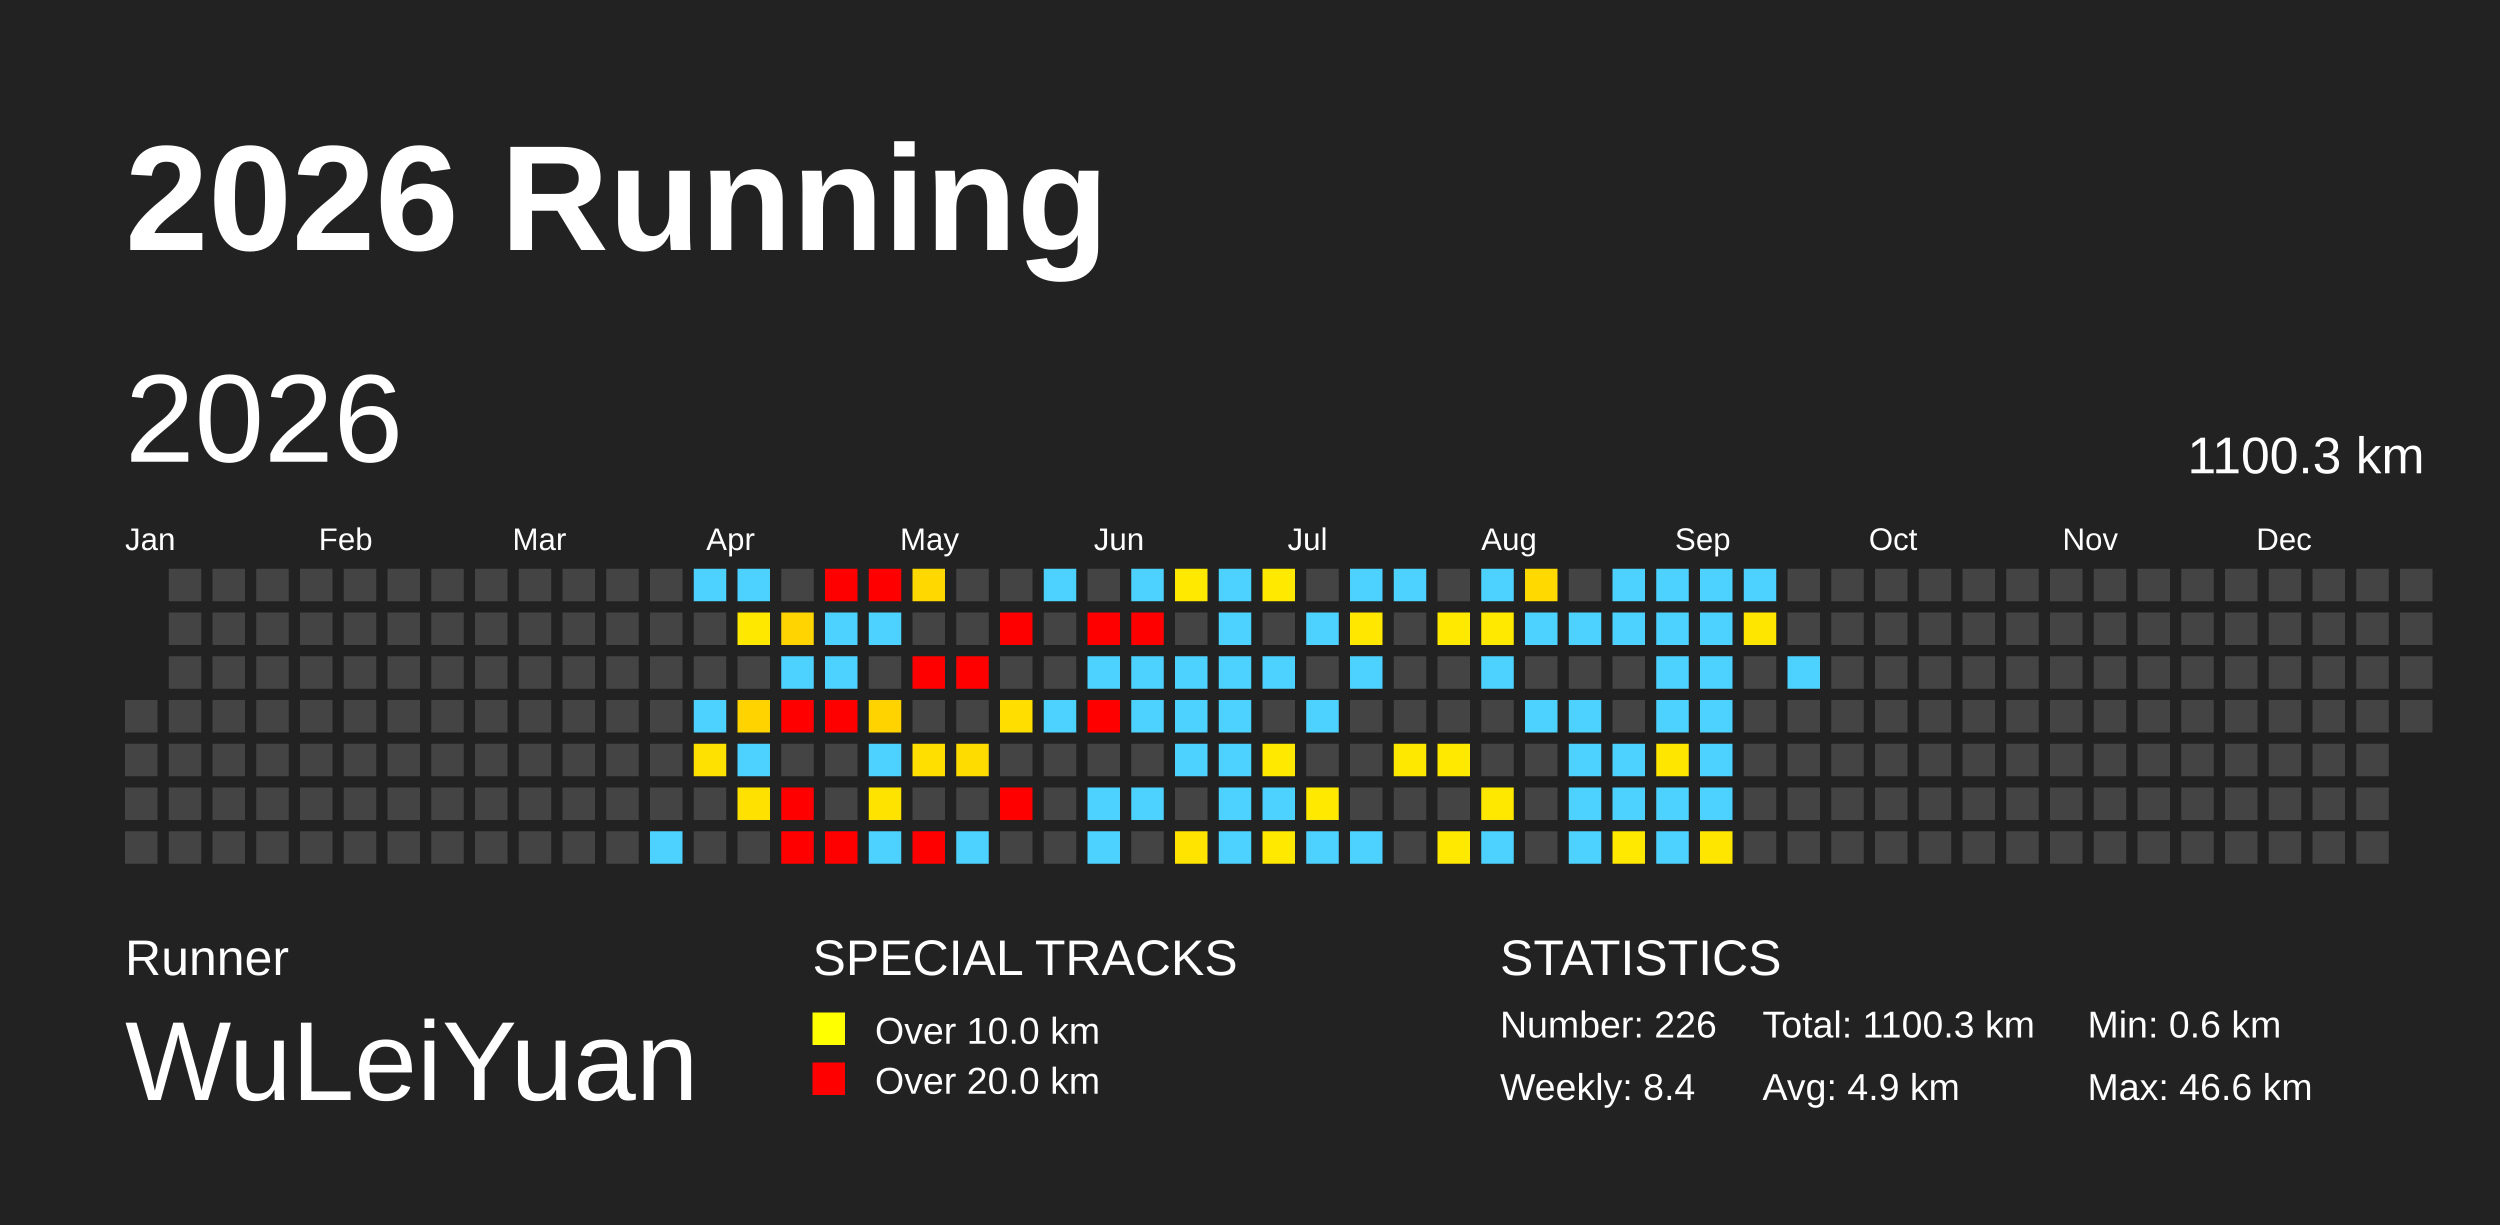
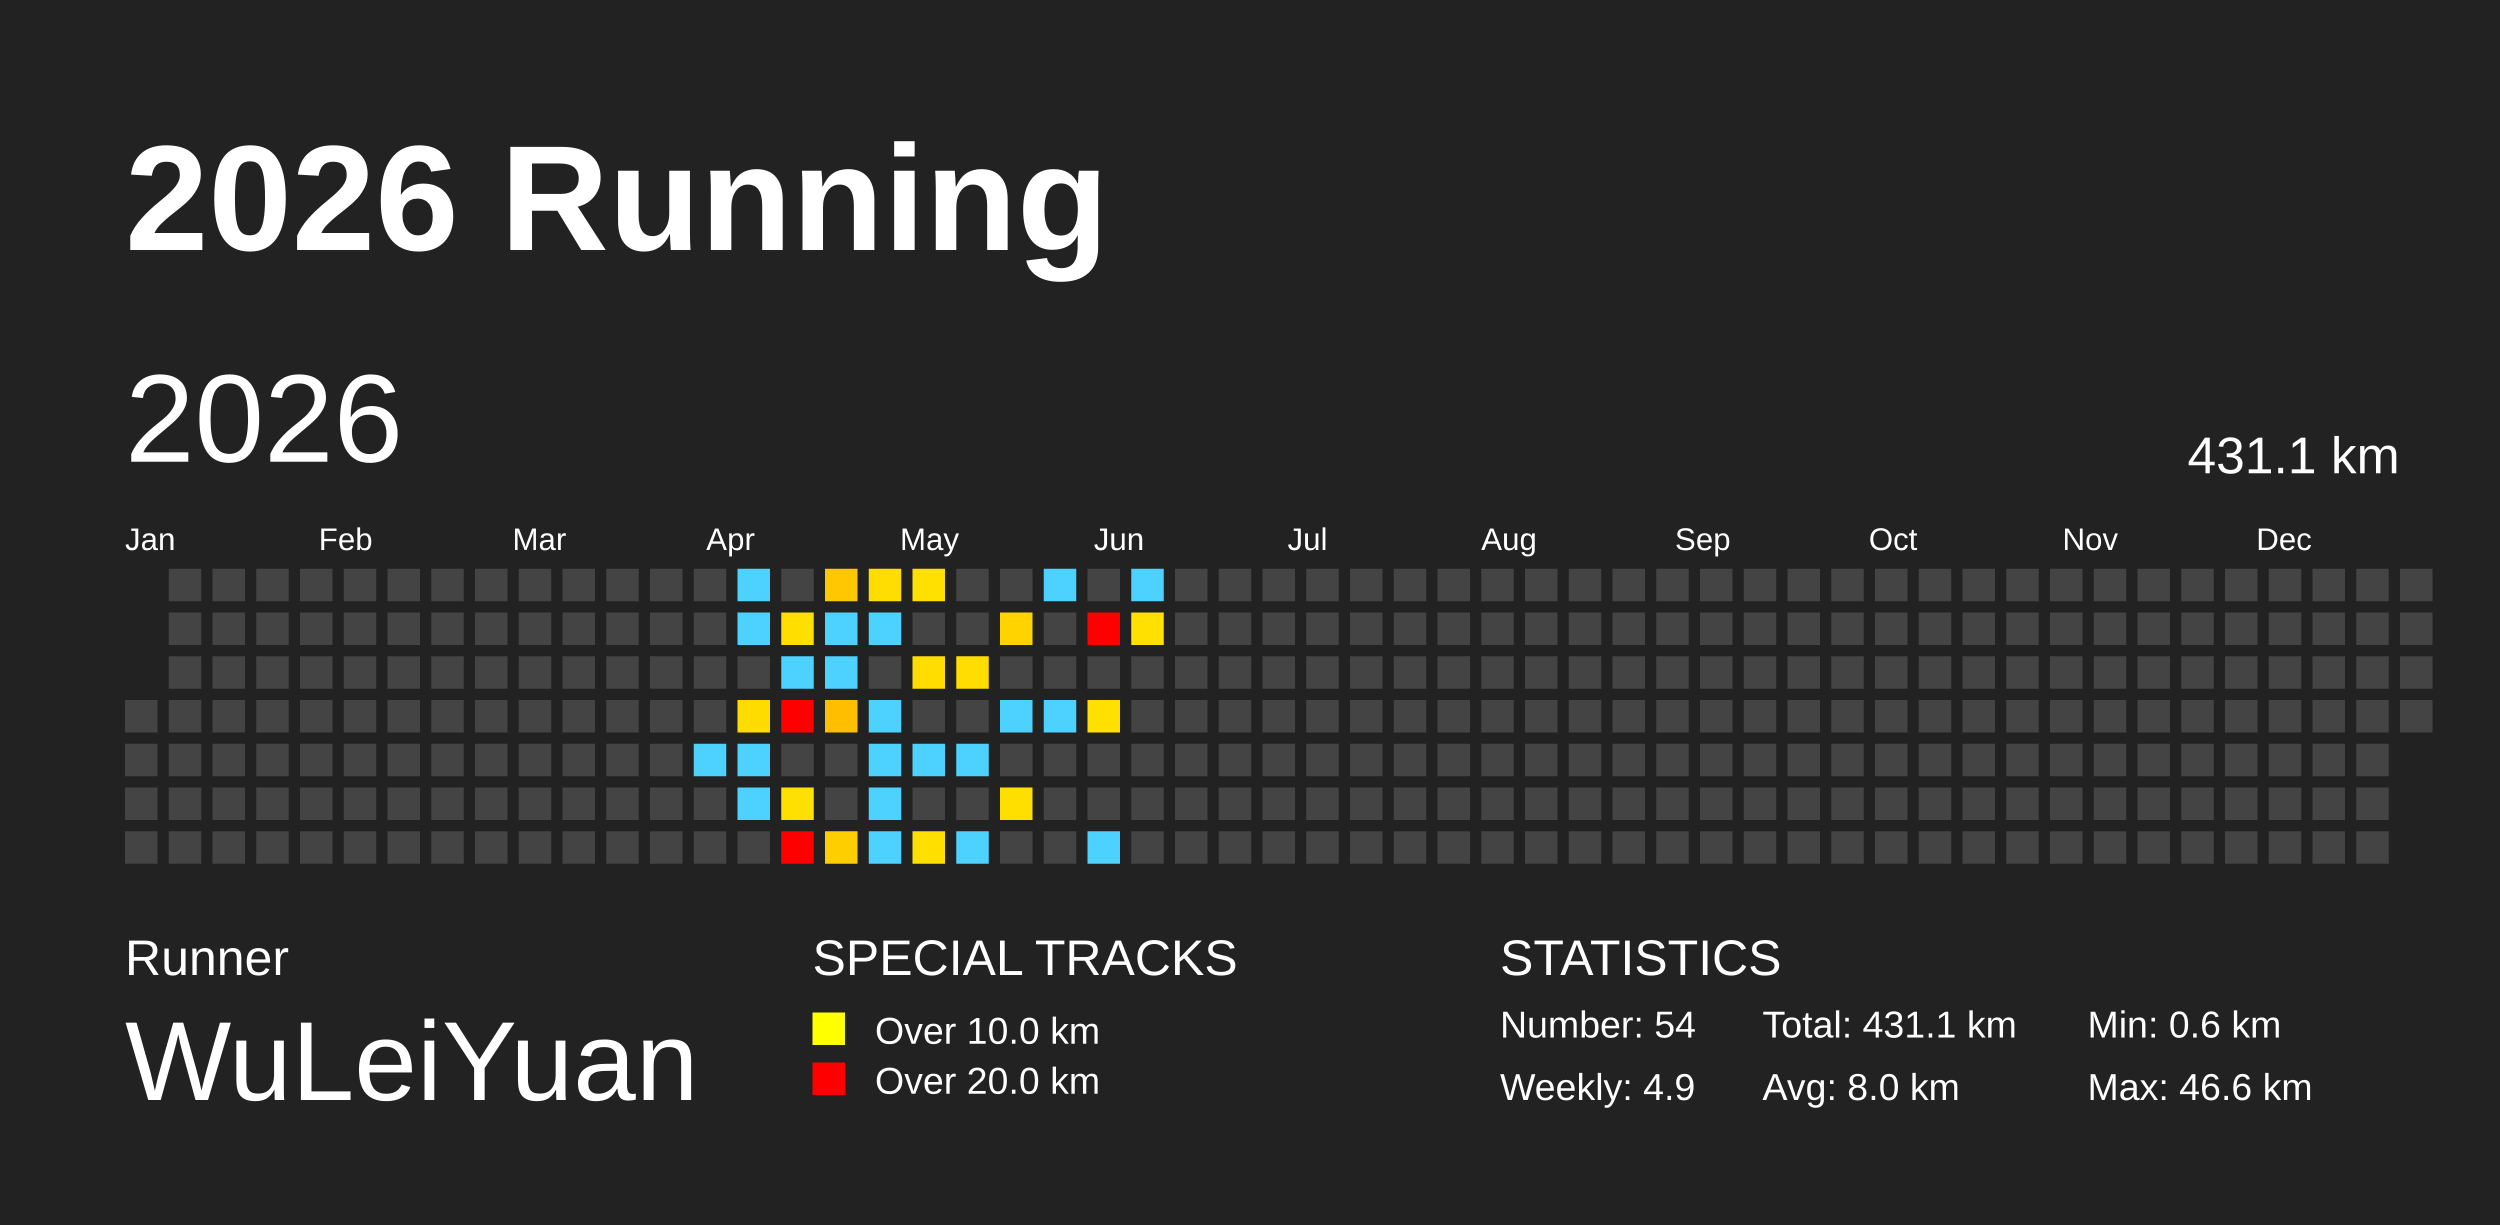
<svg xmlns="http://www.w3.org/2000/svg" baseProfile="full" height="98mm" version="1.1" viewBox="0,0,200,98" width="200mm">
  <defs />
  <rect fill="#222222" height="98" width="200" x="0" y="0" />
  <text fill="#FFFFFF" style="font-size:12px; font-family:Arial; font-weight:bold;" x="10" y="20">2026 Running</text>
  <text fill="#FFFFFF" style="font-size:4px; font-family:Arial" x="10" y="78">Runner</text>
  <text fill="#FFFFFF" style="font-size:9px; font-family:Arial" x="10" y="88">WuLeiYuan</text>
  <text fill="#FFFFFF" style="font-size:4px; font-family:Arial" x="65" y="78">SPECIAL TRACKS</text>
  <rect fill="yellow" height="2.6" width="2.6" x="65" y="81" />
  <text fill="#FFFFFF" style="font-size:3px; font-family:Arial" x="70" y="83.5">Over 10.0 km</text>
  <rect fill="red" height="2.6" width="2.6" x="65" y="85" />
  <text fill="#FFFFFF" style="font-size:3px; font-family:Arial" x="70" y="87.5">Over 20.0 km</text>
  <text fill="#FFFFFF" style="font-size:4px; font-family:Arial" x="120" y="78">STATISTICS</text>
-   <text fill="#FFFFFF" style="font-size:3px; font-family:Arial" x="120" y="83">Number: 226</text>
-   <text fill="#FFFFFF" style="font-size:3px; font-family:Arial" x="120" y="88">Weekly: 8.4</text>
-   <text fill="#FFFFFF" style="font-size:3px; font-family:Arial" x="141" y="83">Total: 1100.3 km</text>
-   <text fill="#FFFFFF" style="font-size:3px; font-family:Arial" x="141" y="88">Avg: 4.9 km</text>
+   <text fill="#FFFFFF" style="font-size:3px; font-family:Arial" x="120" y="83">Number: 54</text>
+   <text fill="#FFFFFF" style="font-size:3px; font-family:Arial" x="120" y="88">Weekly: 4.9</text>
+   <text fill="#FFFFFF" style="font-size:3px; font-family:Arial" x="141" y="83">Total: 431.1 km</text>
+   <text fill="#FFFFFF" style="font-size:3px; font-family:Arial" x="141" y="88">Avg: 8.0 km</text>
  <text fill="#FFFFFF" style="font-size:3px; font-family:Arial" x="167" y="83">Min: 0.6 km</text>
  <text fill="#FFFFFF" style="font-size:3px; font-family:Arial" x="167" y="88">Max: 46.6 km</text>
  <text dominant-baseline="hanging" fill="#FFFFFF" style="font-size:10.0px; font-family:Arial;" x="10" y="30">2026</text>
-   <text dominant-baseline="hanging" fill="#FFFFFF" style="font-size:4.125px; font-family:Arial;" x="175" y="35">1100.3 km</text>
+   <text dominant-baseline="hanging" fill="#FFFFFF" style="font-size:4.125px; font-family:Arial;" x="175" y="35">431.1 km</text>
  <text fill="#FFFFFF" style="font-size:2.5px; font-family:Arial" x="10.0" y="44">Jan</text>
  <text fill="#FFFFFF" style="font-size:2.5px; font-family:Arial" x="25.5" y="44">Feb</text>
  <text fill="#FFFFFF" style="font-size:2.5px; font-family:Arial" x="41.0" y="44">Mar</text>
  <text fill="#FFFFFF" style="font-size:2.5px; font-family:Arial" x="56.5" y="44">Apr</text>
  <text fill="#FFFFFF" style="font-size:2.5px; font-family:Arial" x="72.0" y="44">May</text>
  <text fill="#FFFFFF" style="font-size:2.5px; font-family:Arial" x="87.5" y="44">Jun</text>
  <text fill="#FFFFFF" style="font-size:2.5px; font-family:Arial" x="103.0" y="44">Jul</text>
  <text fill="#FFFFFF" style="font-size:2.5px; font-family:Arial" x="118.5" y="44">Aug</text>
  <text fill="#FFFFFF" style="font-size:2.5px; font-family:Arial" x="134.0" y="44">Sep</text>
  <text fill="#FFFFFF" style="font-size:2.5px; font-family:Arial" x="149.5" y="44">Oct</text>
  <text fill="#FFFFFF" style="font-size:2.5px; font-family:Arial" x="165.0" y="44">Nov</text>
  <text fill="#FFFFFF" style="font-size:2.5px; font-family:Arial" x="180.5" y="44">Dec</text>
  <rect fill="#444444" height="2.6" width="2.6" x="10.0" y="56.0" />
  <rect fill="#444444" height="2.6" width="2.6" x="10.0" y="59.5" />
  <rect fill="#444444" height="2.6" width="2.6" x="10.0" y="63.0" />
  <rect fill="#444444" height="2.6" width="2.6" x="10.0" y="66.5" />
  <rect fill="#444444" height="2.6" width="2.6" x="13.5" y="45.5" />
  <rect fill="#444444" height="2.6" width="2.6" x="13.5" y="49.0" />
  <rect fill="#444444" height="2.6" width="2.6" x="13.5" y="52.5" />
  <rect fill="#444444" height="2.6" width="2.6" x="13.5" y="56.0" />
  <rect fill="#444444" height="2.6" width="2.6" x="13.5" y="59.5" />
  <rect fill="#444444" height="2.6" width="2.6" x="13.5" y="63.0" />
  <rect fill="#444444" height="2.6" width="2.6" x="13.5" y="66.5" />
  <rect fill="#444444" height="2.6" width="2.6" x="17.0" y="45.5" />
  <rect fill="#444444" height="2.6" width="2.6" x="17.0" y="49.0" />
  <rect fill="#444444" height="2.6" width="2.6" x="17.0" y="52.5" />
  <rect fill="#444444" height="2.6" width="2.6" x="17.0" y="56.0" />
  <rect fill="#444444" height="2.6" width="2.6" x="17.0" y="59.5" />
  <rect fill="#444444" height="2.6" width="2.6" x="17.0" y="63.0" />
  <rect fill="#444444" height="2.6" width="2.6" x="17.0" y="66.5" />
  <rect fill="#444444" height="2.6" width="2.6" x="20.5" y="45.5" />
  <rect fill="#444444" height="2.6" width="2.6" x="20.5" y="49.0" />
  <rect fill="#444444" height="2.6" width="2.6" x="20.5" y="52.5" />
  <rect fill="#444444" height="2.6" width="2.6" x="20.5" y="56.0" />
  <rect fill="#444444" height="2.6" width="2.6" x="20.5" y="59.5" />
  <rect fill="#444444" height="2.6" width="2.6" x="20.5" y="63.0" />
  <rect fill="#444444" height="2.6" width="2.6" x="20.5" y="66.5" />
  <rect fill="#444444" height="2.6" width="2.6" x="24.0" y="45.5" />
  <rect fill="#444444" height="2.6" width="2.6" x="24.0" y="49.0" />
  <rect fill="#444444" height="2.6" width="2.6" x="24.0" y="52.5" />
  <rect fill="#444444" height="2.6" width="2.6" x="24.0" y="56.0" />
  <rect fill="#444444" height="2.6" width="2.6" x="24.0" y="59.5" />
  <rect fill="#444444" height="2.6" width="2.6" x="24.0" y="63.0" />
  <rect fill="#444444" height="2.6" width="2.6" x="24.0" y="66.5" />
  <rect fill="#444444" height="2.6" width="2.6" x="27.5" y="45.5" />
  <rect fill="#444444" height="2.6" width="2.6" x="27.5" y="49.0" />
  <rect fill="#444444" height="2.6" width="2.6" x="27.5" y="52.5" />
  <rect fill="#444444" height="2.6" width="2.6" x="27.5" y="56.0" />
  <rect fill="#444444" height="2.6" width="2.6" x="27.5" y="59.5" />
  <rect fill="#444444" height="2.6" width="2.6" x="27.5" y="63.0" />
  <rect fill="#444444" height="2.6" width="2.6" x="27.5" y="66.5" />
  <rect fill="#444444" height="2.6" width="2.6" x="31.0" y="45.5" />
  <rect fill="#444444" height="2.6" width="2.6" x="31.0" y="49.0" />
  <rect fill="#444444" height="2.6" width="2.6" x="31.0" y="52.5" />
  <rect fill="#444444" height="2.6" width="2.6" x="31.0" y="56.0" />
  <rect fill="#444444" height="2.6" width="2.6" x="31.0" y="59.5" />
  <rect fill="#444444" height="2.6" width="2.6" x="31.0" y="63.0" />
  <rect fill="#444444" height="2.6" width="2.6" x="31.0" y="66.5" />
  <rect fill="#444444" height="2.6" width="2.6" x="34.5" y="45.5" />
  <rect fill="#444444" height="2.6" width="2.6" x="34.5" y="49.0" />
  <rect fill="#444444" height="2.6" width="2.6" x="34.5" y="52.5" />
  <rect fill="#444444" height="2.6" width="2.6" x="34.5" y="56.0" />
  <rect fill="#444444" height="2.6" width="2.6" x="34.5" y="59.5" />
  <rect fill="#444444" height="2.6" width="2.6" x="34.5" y="63.0" />
  <rect fill="#444444" height="2.6" width="2.6" x="34.5" y="66.5" />
  <rect fill="#444444" height="2.6" width="2.6" x="38.0" y="45.5" />
  <rect fill="#444444" height="2.6" width="2.6" x="38.0" y="49.0" />
  <rect fill="#444444" height="2.6" width="2.6" x="38.0" y="52.5" />
  <rect fill="#444444" height="2.6" width="2.6" x="38.0" y="56.0" />
  <rect fill="#444444" height="2.6" width="2.6" x="38.0" y="59.5" />
  <rect fill="#444444" height="2.6" width="2.6" x="38.0" y="63.0" />
  <rect fill="#444444" height="2.6" width="2.6" x="38.0" y="66.5" />
  <rect fill="#444444" height="2.6" width="2.6" x="41.5" y="45.5" />
  <rect fill="#444444" height="2.6" width="2.6" x="41.5" y="49.0" />
  <rect fill="#444444" height="2.6" width="2.6" x="41.5" y="52.5" />
  <rect fill="#444444" height="2.6" width="2.6" x="41.5" y="56.0" />
  <rect fill="#444444" height="2.6" width="2.6" x="41.5" y="59.5" />
  <rect fill="#444444" height="2.6" width="2.6" x="41.5" y="63.0" />
  <rect fill="#444444" height="2.6" width="2.6" x="41.5" y="66.5" />
  <rect fill="#444444" height="2.6" width="2.6" x="45.0" y="45.5" />
  <rect fill="#444444" height="2.6" width="2.6" x="45.0" y="49.0" />
  <rect fill="#444444" height="2.6" width="2.6" x="45.0" y="52.5" />
  <rect fill="#444444" height="2.6" width="2.6" x="45.0" y="56.0" />
  <rect fill="#444444" height="2.6" width="2.6" x="45.0" y="59.5" />
  <rect fill="#444444" height="2.6" width="2.6" x="45.0" y="63.0" />
  <rect fill="#444444" height="2.6" width="2.6" x="45.0" y="66.5" />
  <rect fill="#444444" height="2.6" width="2.6" x="48.5" y="45.5" />
  <rect fill="#444444" height="2.6" width="2.6" x="48.5" y="49.0" />
  <rect fill="#444444" height="2.6" width="2.6" x="48.5" y="52.5" />
  <rect fill="#444444" height="2.6" width="2.6" x="48.5" y="56.0" />
  <rect fill="#444444" height="2.6" width="2.6" x="48.5" y="59.5" />
  <rect fill="#444444" height="2.6" width="2.6" x="48.5" y="63.0" />
  <rect fill="#444444" height="2.6" width="2.6" x="48.5" y="66.5" />
  <rect fill="#444444" height="2.6" width="2.6" x="52.0" y="45.5" />
  <rect fill="#444444" height="2.6" width="2.6" x="52.0" y="49.0" />
  <rect fill="#444444" height="2.6" width="2.6" x="52.0" y="52.5" />
  <rect fill="#444444" height="2.6" width="2.6" x="52.0" y="56.0" />
  <rect fill="#444444" height="2.6" width="2.6" x="52.0" y="59.5" />
  <rect fill="#444444" height="2.6" width="2.6" x="52.0" y="63.0" />
-   <rect fill="#4dd2ff" height="2.6" width="2.6" x="52.0" y="66.5" />
-   <rect fill="#4dd2ff" height="2.6" width="2.6" x="55.5" y="45.5" />
+   <rect fill="#444444" height="2.6" width="2.6" x="52.0" y="66.5" />
+   <rect fill="#444444" height="2.6" width="2.6" x="55.5" y="45.5" />
  <rect fill="#444444" height="2.6" width="2.6" x="55.5" y="49.0" />
  <rect fill="#444444" height="2.6" width="2.6" x="55.5" y="52.5" />
-   <rect fill="#4dd2ff" height="2.6" width="2.6" x="55.5" y="56.0" />
-   <rect fill="#ffe100" height="2.6" width="2.6" x="55.5" y="59.5" />
+   <rect fill="#444444" height="2.6" width="2.6" x="55.5" y="56.0" />
+   <rect fill="#4dd2ff" height="2.6" width="2.6" x="55.5" y="59.5" />
  <rect fill="#444444" height="2.6" width="2.6" x="55.5" y="63.0" />
  <rect fill="#444444" height="2.6" width="2.6" x="55.5" y="66.5" />
  <rect fill="#4dd2ff" height="2.6" width="2.6" x="59.0" y="45.5" />
-   <rect fill="#ffe800" height="2.6" width="2.6" x="59.0" y="49.0" />
+   <rect fill="#4dd2ff" height="2.6" width="2.6" x="59.0" y="49.0" />
  <rect fill="#444444" height="2.6" width="2.6" x="59.0" y="52.5" />
-   <rect fill="#ffd300" height="2.6" width="2.6" x="59.0" y="56.0" />
+   <rect fill="#ffdc00" height="2.6" width="2.6" x="59.0" y="56.0" />
  <rect fill="#4dd2ff" height="2.6" width="2.6" x="59.0" y="59.5" />
-   <rect fill="#ffe100" height="2.6" width="2.6" x="59.0" y="63.0" />
+   <rect fill="#4dd2ff" height="2.6" width="2.6" x="59.0" y="63.0" />
  <rect fill="#444444" height="2.6" width="2.6" x="59.0" y="66.5" />
  <rect fill="#444444" height="2.6" width="2.6" x="62.5" y="45.5" />
-   <rect fill="#ffd400" height="2.6" width="2.6" x="62.5" y="49.0" />
+   <rect fill="#ffde00" height="2.6" width="2.6" x="62.5" y="49.0" />
  <rect fill="#4dd2ff" height="2.6" width="2.6" x="62.5" y="52.5" />
  <rect fill="red" height="2.6" width="2.6" x="62.5" y="56.0" />
  <rect fill="#444444" height="2.6" width="2.6" x="62.5" y="59.5" />
-   <rect fill="red" height="2.6" width="2.6" x="62.5" y="63.0" />
+   <rect fill="#ffe000" height="2.6" width="2.6" x="62.5" y="63.0" />
  <rect fill="red" height="2.6" width="2.6" x="62.5" y="66.5" />
-   <rect fill="red" height="2.6" width="2.6" x="66.0" y="45.5" />
+   <rect fill="#ffc700" height="2.6" width="2.6" x="66.0" y="45.5" />
  <rect fill="#4dd2ff" height="2.6" width="2.6" x="66.0" y="49.0" />
  <rect fill="#4dd2ff" height="2.6" width="2.6" x="66.0" y="52.5" />
-   <rect fill="red" height="2.6" width="2.6" x="66.0" y="56.0" />
+   <rect fill="#ffbe00" height="2.6" width="2.6" x="66.0" y="56.0" />
  <rect fill="#444444" height="2.6" width="2.6" x="66.0" y="59.5" />
  <rect fill="#444444" height="2.6" width="2.6" x="66.0" y="63.0" />
-   <rect fill="red" height="2.6" width="2.6" x="66.0" y="66.5" />
-   <rect fill="red" height="2.6" width="2.6" x="69.5" y="45.5" />
+   <rect fill="#ffce00" height="2.6" width="2.6" x="66.0" y="66.5" />
+   <rect fill="#ffdd00" height="2.6" width="2.6" x="69.5" y="45.5" />
  <rect fill="#4dd2ff" height="2.6" width="2.6" x="69.5" y="49.0" />
  <rect fill="#444444" height="2.6" width="2.6" x="69.5" y="52.5" />
-   <rect fill="#ffd300" height="2.6" width="2.6" x="69.5" y="56.0" />
+   <rect fill="#4dd2ff" height="2.6" width="2.6" x="69.5" y="56.0" />
  <rect fill="#4dd2ff" height="2.6" width="2.6" x="69.5" y="59.5" />
-   <rect fill="#ffe300" height="2.6" width="2.6" x="69.5" y="63.0" />
+   <rect fill="#4dd2ff" height="2.6" width="2.6" x="69.5" y="63.0" />
  <rect fill="#4dd2ff" height="2.6" width="2.6" x="69.5" y="66.5" />
-   <rect fill="#ffd800" height="2.6" width="2.6" x="73.0" y="45.5" />
+   <rect fill="#ffe000" height="2.6" width="2.6" x="73.0" y="45.5" />
  <rect fill="#444444" height="2.6" width="2.6" x="73.0" y="49.0" />
-   <rect fill="red" height="2.6" width="2.6" x="73.0" y="52.5" />
+   <rect fill="#ffdd00" height="2.6" width="2.6" x="73.0" y="52.5" />
  <rect fill="#444444" height="2.6" width="2.6" x="73.0" y="56.0" />
-   <rect fill="#ffdf00" height="2.6" width="2.6" x="73.0" y="59.5" />
+   <rect fill="#4dd2ff" height="2.6" width="2.6" x="73.0" y="59.5" />
  <rect fill="#444444" height="2.6" width="2.6" x="73.0" y="63.0" />
-   <rect fill="red" height="2.6" width="2.6" x="73.0" y="66.5" />
+   <rect fill="#ffdf00" height="2.6" width="2.6" x="73.0" y="66.5" />
  <rect fill="#444444" height="2.6" width="2.6" x="76.5" y="45.5" />
  <rect fill="#444444" height="2.6" width="2.6" x="76.5" y="49.0" />
-   <rect fill="red" height="2.6" width="2.6" x="76.5" y="52.5" />
+   <rect fill="#ffdd00" height="2.6" width="2.6" x="76.5" y="52.5" />
  <rect fill="#444444" height="2.6" width="2.6" x="76.5" y="56.0" />
-   <rect fill="#ffdc00" height="2.6" width="2.6" x="76.5" y="59.5" />
+   <rect fill="#4dd2ff" height="2.6" width="2.6" x="76.5" y="59.5" />
  <rect fill="#444444" height="2.6" width="2.6" x="76.5" y="63.0" />
  <rect fill="#4dd2ff" height="2.6" width="2.6" x="76.5" y="66.5" />
  <rect fill="#444444" height="2.6" width="2.6" x="80.0" y="45.5" />
-   <rect fill="red" height="2.6" width="2.6" x="80.0" y="49.0" />
+   <rect fill="#ffd300" height="2.6" width="2.6" x="80.0" y="49.0" />
  <rect fill="#444444" height="2.6" width="2.6" x="80.0" y="52.5" />
-   <rect fill="#ffde00" height="2.6" width="2.6" x="80.0" y="56.0" />
+   <rect fill="#4dd2ff" height="2.6" width="2.6" x="80.0" y="56.0" />
  <rect fill="#444444" height="2.6" width="2.6" x="80.0" y="59.5" />
-   <rect fill="red" height="2.6" width="2.6" x="80.0" y="63.0" />
+   <rect fill="#ffdf00" height="2.6" width="2.6" x="80.0" y="63.0" />
  <rect fill="#444444" height="2.6" width="2.6" x="80.0" y="66.5" />
  <rect fill="#4dd2ff" height="2.6" width="2.6" x="83.5" y="45.5" />
  <rect fill="#444444" height="2.6" width="2.6" x="83.5" y="49.0" />
  <rect fill="#444444" height="2.6" width="2.6" x="83.5" y="52.5" />
  <rect fill="#4dd2ff" height="2.6" width="2.6" x="83.5" y="56.0" />
  <rect fill="#444444" height="2.6" width="2.6" x="83.5" y="59.5" />
  <rect fill="#444444" height="2.6" width="2.6" x="83.5" y="63.0" />
  <rect fill="#444444" height="2.6" width="2.6" x="83.5" y="66.5" />
  <rect fill="#444444" height="2.6" width="2.6" x="87.0" y="45.5" />
  <rect fill="red" height="2.6" width="2.6" x="87.0" y="49.0" />
-   <rect fill="#4dd2ff" height="2.6" width="2.6" x="87.0" y="52.5" />
-   <rect fill="red" height="2.6" width="2.6" x="87.0" y="56.0" />
+   <rect fill="#444444" height="2.6" width="2.6" x="87.0" y="52.5" />
+   <rect fill="#ffe000" height="2.6" width="2.6" x="87.0" y="56.0" />
  <rect fill="#444444" height="2.6" width="2.6" x="87.0" y="59.5" />
-   <rect fill="#4dd2ff" height="2.6" width="2.6" x="87.0" y="63.0" />
+   <rect fill="#444444" height="2.6" width="2.6" x="87.0" y="63.0" />
  <rect fill="#4dd2ff" height="2.6" width="2.6" x="87.0" y="66.5" />
  <rect fill="#4dd2ff" height="2.6" width="2.6" x="90.5" y="45.5" />
-   <rect fill="red" height="2.6" width="2.6" x="90.5" y="49.0" />
-   <rect fill="#4dd2ff" height="2.6" width="2.6" x="90.5" y="52.5" />
-   <rect fill="#4dd2ff" height="2.6" width="2.6" x="90.5" y="56.0" />
+   <rect fill="#ffe000" height="2.6" width="2.6" x="90.5" y="49.0" />
+   <rect fill="#444444" height="2.6" width="2.6" x="90.5" y="52.5" />
+   <rect fill="#444444" height="2.6" width="2.6" x="90.5" y="56.0" />
  <rect fill="#444444" height="2.6" width="2.6" x="90.5" y="59.5" />
-   <rect fill="#4dd2ff" height="2.6" width="2.6" x="90.5" y="63.0" />
+   <rect fill="#444444" height="2.6" width="2.6" x="90.5" y="63.0" />
  <rect fill="#444444" height="2.6" width="2.6" x="90.5" y="66.5" />
-   <rect fill="#ffe900" height="2.6" width="2.6" x="94.0" y="45.5" />
+   <rect fill="#444444" height="2.6" width="2.6" x="94.0" y="45.5" />
  <rect fill="#444444" height="2.6" width="2.6" x="94.0" y="49.0" />
-   <rect fill="#4dd2ff" height="2.6" width="2.6" x="94.0" y="52.5" />
-   <rect fill="#4dd2ff" height="2.6" width="2.6" x="94.0" y="56.0" />
-   <rect fill="#4dd2ff" height="2.6" width="2.6" x="94.0" y="59.5" />
+   <rect fill="#444444" height="2.6" width="2.6" x="94.0" y="52.5" />
+   <rect fill="#444444" height="2.6" width="2.6" x="94.0" y="56.0" />
+   <rect fill="#444444" height="2.6" width="2.6" x="94.0" y="59.5" />
  <rect fill="#444444" height="2.6" width="2.6" x="94.0" y="63.0" />
-   <rect fill="#ffe400" height="2.6" width="2.6" x="94.0" y="66.5" />
-   <rect fill="#4dd2ff" height="2.6" width="2.6" x="97.5" y="45.5" />
-   <rect fill="#4dd2ff" height="2.6" width="2.6" x="97.5" y="49.0" />
-   <rect fill="#4dd2ff" height="2.6" width="2.6" x="97.5" y="52.5" />
-   <rect fill="#4dd2ff" height="2.6" width="2.6" x="97.5" y="56.0" />
-   <rect fill="#4dd2ff" height="2.6" width="2.6" x="97.5" y="59.5" />
-   <rect fill="#4dd2ff" height="2.6" width="2.6" x="97.5" y="63.0" />
-   <rect fill="#4dd2ff" height="2.6" width="2.6" x="97.5" y="66.5" />
-   <rect fill="#ffe900" height="2.6" width="2.6" x="101.0" y="45.5" />
+   <rect fill="#444444" height="2.6" width="2.6" x="94.0" y="66.5" />
+   <rect fill="#444444" height="2.6" width="2.6" x="97.5" y="45.5" />
+   <rect fill="#444444" height="2.6" width="2.6" x="97.5" y="49.0" />
+   <rect fill="#444444" height="2.6" width="2.6" x="97.5" y="52.5" />
+   <rect fill="#444444" height="2.6" width="2.6" x="97.5" y="56.0" />
+   <rect fill="#444444" height="2.6" width="2.6" x="97.5" y="59.5" />
+   <rect fill="#444444" height="2.6" width="2.6" x="97.5" y="63.0" />
+   <rect fill="#444444" height="2.6" width="2.6" x="97.5" y="66.5" />
+   <rect fill="#444444" height="2.6" width="2.6" x="101.0" y="45.5" />
  <rect fill="#444444" height="2.6" width="2.6" x="101.0" y="49.0" />
-   <rect fill="#4dd2ff" height="2.6" width="2.6" x="101.0" y="52.5" />
+   <rect fill="#444444" height="2.6" width="2.6" x="101.0" y="52.5" />
  <rect fill="#444444" height="2.6" width="2.6" x="101.0" y="56.0" />
-   <rect fill="#ffe900" height="2.6" width="2.6" x="101.0" y="59.5" />
-   <rect fill="#4dd2ff" height="2.6" width="2.6" x="101.0" y="63.0" />
-   <rect fill="#ffe900" height="2.6" width="2.6" x="101.0" y="66.5" />
+   <rect fill="#444444" height="2.6" width="2.6" x="101.0" y="59.5" />
+   <rect fill="#444444" height="2.6" width="2.6" x="101.0" y="63.0" />
+   <rect fill="#444444" height="2.6" width="2.6" x="101.0" y="66.5" />
  <rect fill="#444444" height="2.6" width="2.6" x="104.5" y="45.5" />
-   <rect fill="#4dd2ff" height="2.6" width="2.6" x="104.5" y="49.0" />
+   <rect fill="#444444" height="2.6" width="2.6" x="104.5" y="49.0" />
  <rect fill="#444444" height="2.6" width="2.6" x="104.5" y="52.5" />
-   <rect fill="#4dd2ff" height="2.6" width="2.6" x="104.5" y="56.0" />
+   <rect fill="#444444" height="2.6" width="2.6" x="104.5" y="56.0" />
  <rect fill="#444444" height="2.6" width="2.6" x="104.5" y="59.5" />
-   <rect fill="#ffe900" height="2.6" width="2.6" x="104.5" y="63.0" />
-   <rect fill="#4dd2ff" height="2.6" width="2.6" x="104.5" y="66.5" />
-   <rect fill="#4dd2ff" height="2.6" width="2.6" x="108.0" y="45.5" />
-   <rect fill="#ffe700" height="2.6" width="2.6" x="108.0" y="49.0" />
-   <rect fill="#4dd2ff" height="2.6" width="2.6" x="108.0" y="52.5" />
+   <rect fill="#444444" height="2.6" width="2.6" x="104.5" y="63.0" />
+   <rect fill="#444444" height="2.6" width="2.6" x="104.5" y="66.5" />
+   <rect fill="#444444" height="2.6" width="2.6" x="108.0" y="45.5" />
+   <rect fill="#444444" height="2.6" width="2.6" x="108.0" y="49.0" />
+   <rect fill="#444444" height="2.6" width="2.6" x="108.0" y="52.5" />
  <rect fill="#444444" height="2.6" width="2.6" x="108.0" y="56.0" />
  <rect fill="#444444" height="2.6" width="2.6" x="108.0" y="59.5" />
  <rect fill="#444444" height="2.6" width="2.6" x="108.0" y="63.0" />
-   <rect fill="#4dd2ff" height="2.6" width="2.6" x="108.0" y="66.5" />
-   <rect fill="#4dd2ff" height="2.6" width="2.6" x="111.5" y="45.5" />
+   <rect fill="#444444" height="2.6" width="2.6" x="108.0" y="66.5" />
+   <rect fill="#444444" height="2.6" width="2.6" x="111.5" y="45.5" />
  <rect fill="#444444" height="2.6" width="2.6" x="111.5" y="49.0" />
  <rect fill="#444444" height="2.6" width="2.6" x="111.5" y="52.5" />
  <rect fill="#444444" height="2.6" width="2.6" x="111.5" y="56.0" />
-   <rect fill="#ffe800" height="2.6" width="2.6" x="111.5" y="59.5" />
+   <rect fill="#444444" height="2.6" width="2.6" x="111.5" y="59.5" />
  <rect fill="#444444" height="2.6" width="2.6" x="111.5" y="63.0" />
  <rect fill="#444444" height="2.6" width="2.6" x="111.5" y="66.5" />
  <rect fill="#444444" height="2.6" width="2.6" x="115.0" y="45.5" />
-   <rect fill="#ffe900" height="2.6" width="2.6" x="115.0" y="49.0" />
+   <rect fill="#444444" height="2.6" width="2.6" x="115.0" y="49.0" />
  <rect fill="#444444" height="2.6" width="2.6" x="115.0" y="52.5" />
  <rect fill="#444444" height="2.6" width="2.6" x="115.0" y="56.0" />
-   <rect fill="#ffe900" height="2.6" width="2.6" x="115.0" y="59.5" />
+   <rect fill="#444444" height="2.6" width="2.6" x="115.0" y="59.5" />
  <rect fill="#444444" height="2.6" width="2.6" x="115.0" y="63.0" />
-   <rect fill="#ffe900" height="2.6" width="2.6" x="115.0" y="66.5" />
-   <rect fill="#4dd2ff" height="2.6" width="2.6" x="118.5" y="45.5" />
-   <rect fill="#ffe900" height="2.6" width="2.6" x="118.5" y="49.0" />
-   <rect fill="#4dd2ff" height="2.6" width="2.6" x="118.5" y="52.5" />
+   <rect fill="#444444" height="2.6" width="2.6" x="115.0" y="66.5" />
+   <rect fill="#444444" height="2.6" width="2.6" x="118.5" y="45.5" />
+   <rect fill="#444444" height="2.6" width="2.6" x="118.5" y="49.0" />
+   <rect fill="#444444" height="2.6" width="2.6" x="118.5" y="52.5" />
  <rect fill="#444444" height="2.6" width="2.6" x="118.5" y="56.0" />
  <rect fill="#444444" height="2.6" width="2.6" x="118.5" y="59.5" />
-   <rect fill="#ffe800" height="2.6" width="2.6" x="118.5" y="63.0" />
-   <rect fill="#4dd2ff" height="2.6" width="2.6" x="118.5" y="66.5" />
-   <rect fill="#ffd900" height="2.6" width="2.6" x="122.0" y="45.5" />
-   <rect fill="#4dd2ff" height="2.6" width="2.6" x="122.0" y="49.0" />
+   <rect fill="#444444" height="2.6" width="2.6" x="118.5" y="63.0" />
+   <rect fill="#444444" height="2.6" width="2.6" x="118.5" y="66.5" />
+   <rect fill="#444444" height="2.6" width="2.6" x="122.0" y="45.5" />
+   <rect fill="#444444" height="2.6" width="2.6" x="122.0" y="49.0" />
  <rect fill="#444444" height="2.6" width="2.6" x="122.0" y="52.5" />
-   <rect fill="#4dd2ff" height="2.6" width="2.6" x="122.0" y="56.0" />
+   <rect fill="#444444" height="2.6" width="2.6" x="122.0" y="56.0" />
  <rect fill="#444444" height="2.6" width="2.6" x="122.0" y="59.5" />
  <rect fill="#444444" height="2.6" width="2.6" x="122.0" y="63.0" />
  <rect fill="#444444" height="2.6" width="2.6" x="122.0" y="66.5" />
  <rect fill="#444444" height="2.6" width="2.6" x="125.5" y="45.5" />
-   <rect fill="#4dd2ff" height="2.6" width="2.6" x="125.5" y="49.0" />
+   <rect fill="#444444" height="2.6" width="2.6" x="125.5" y="49.0" />
  <rect fill="#444444" height="2.6" width="2.6" x="125.5" y="52.5" />
-   <rect fill="#4dd2ff" height="2.6" width="2.6" x="125.5" y="56.0" />
-   <rect fill="#4dd2ff" height="2.6" width="2.6" x="125.5" y="59.5" />
-   <rect fill="#4dd2ff" height="2.6" width="2.6" x="125.5" y="63.0" />
-   <rect fill="#4dd2ff" height="2.6" width="2.6" x="125.5" y="66.5" />
-   <rect fill="#4dd2ff" height="2.6" width="2.6" x="129.0" y="45.5" />
-   <rect fill="#4dd2ff" height="2.6" width="2.6" x="129.0" y="49.0" />
+   <rect fill="#444444" height="2.6" width="2.6" x="125.5" y="56.0" />
+   <rect fill="#444444" height="2.6" width="2.6" x="125.5" y="59.5" />
+   <rect fill="#444444" height="2.6" width="2.6" x="125.5" y="63.0" />
+   <rect fill="#444444" height="2.6" width="2.6" x="125.5" y="66.5" />
+   <rect fill="#444444" height="2.6" width="2.6" x="129.0" y="45.5" />
+   <rect fill="#444444" height="2.6" width="2.6" x="129.0" y="49.0" />
  <rect fill="#444444" height="2.6" width="2.6" x="129.0" y="52.5" />
  <rect fill="#444444" height="2.6" width="2.6" x="129.0" y="56.0" />
-   <rect fill="#4dd2ff" height="2.6" width="2.6" x="129.0" y="59.5" />
-   <rect fill="#4dd2ff" height="2.6" width="2.6" x="129.0" y="63.0" />
-   <rect fill="#ffe900" height="2.6" width="2.6" x="129.0" y="66.5" />
-   <rect fill="#4dd2ff" height="2.6" width="2.6" x="132.5" y="45.5" />
-   <rect fill="#4dd2ff" height="2.6" width="2.6" x="132.5" y="49.0" />
-   <rect fill="#4dd2ff" height="2.6" width="2.6" x="132.5" y="52.5" />
-   <rect fill="#4dd2ff" height="2.6" width="2.6" x="132.5" y="56.0" />
-   <rect fill="#ffe600" height="2.6" width="2.6" x="132.5" y="59.5" />
-   <rect fill="#4dd2ff" height="2.6" width="2.6" x="132.5" y="63.0" />
-   <rect fill="#4dd2ff" height="2.6" width="2.6" x="132.5" y="66.5" />
-   <rect fill="#4dd2ff" height="2.6" width="2.6" x="136.0" y="45.5" />
-   <rect fill="#4dd2ff" height="2.6" width="2.6" x="136.0" y="49.0" />
-   <rect fill="#4dd2ff" height="2.6" width="2.6" x="136.0" y="52.5" />
-   <rect fill="#4dd2ff" height="2.6" width="2.6" x="136.0" y="56.0" />
-   <rect fill="#4dd2ff" height="2.6" width="2.6" x="136.0" y="59.5" />
-   <rect fill="#4dd2ff" height="2.6" width="2.6" x="136.0" y="63.0" />
-   <rect fill="#ffe600" height="2.6" width="2.6" x="136.0" y="66.5" />
-   <rect fill="#4dd2ff" height="2.6" width="2.6" x="139.5" y="45.5" />
-   <rect fill="#ffe600" height="2.6" width="2.6" x="139.5" y="49.0" />
+   <rect fill="#444444" height="2.6" width="2.6" x="129.0" y="59.5" />
+   <rect fill="#444444" height="2.6" width="2.6" x="129.0" y="63.0" />
+   <rect fill="#444444" height="2.6" width="2.6" x="129.0" y="66.5" />
+   <rect fill="#444444" height="2.6" width="2.6" x="132.5" y="45.5" />
+   <rect fill="#444444" height="2.6" width="2.6" x="132.5" y="49.0" />
+   <rect fill="#444444" height="2.6" width="2.6" x="132.5" y="52.5" />
+   <rect fill="#444444" height="2.6" width="2.6" x="132.5" y="56.0" />
+   <rect fill="#444444" height="2.6" width="2.6" x="132.5" y="59.5" />
+   <rect fill="#444444" height="2.6" width="2.6" x="132.5" y="63.0" />
+   <rect fill="#444444" height="2.6" width="2.6" x="132.5" y="66.5" />
+   <rect fill="#444444" height="2.6" width="2.6" x="136.0" y="45.5" />
+   <rect fill="#444444" height="2.6" width="2.6" x="136.0" y="49.0" />
+   <rect fill="#444444" height="2.6" width="2.6" x="136.0" y="52.5" />
+   <rect fill="#444444" height="2.6" width="2.6" x="136.0" y="56.0" />
+   <rect fill="#444444" height="2.6" width="2.6" x="136.0" y="59.5" />
+   <rect fill="#444444" height="2.6" width="2.6" x="136.0" y="63.0" />
+   <rect fill="#444444" height="2.6" width="2.6" x="136.0" y="66.5" />
+   <rect fill="#444444" height="2.6" width="2.6" x="139.5" y="45.5" />
+   <rect fill="#444444" height="2.6" width="2.6" x="139.5" y="49.0" />
  <rect fill="#444444" height="2.6" width="2.6" x="139.5" y="52.5" />
  <rect fill="#444444" height="2.6" width="2.6" x="139.5" y="56.0" />
  <rect fill="#444444" height="2.6" width="2.6" x="139.5" y="59.5" />
  <rect fill="#444444" height="2.6" width="2.6" x="139.5" y="63.0" />
  <rect fill="#444444" height="2.6" width="2.6" x="139.5" y="66.5" />
  <rect fill="#444444" height="2.6" width="2.6" x="143.0" y="45.5" />
  <rect fill="#444444" height="2.6" width="2.6" x="143.0" y="49.0" />
-   <rect fill="#4dd2ff" height="2.6" width="2.6" x="143.0" y="52.5" />
+   <rect fill="#444444" height="2.6" width="2.6" x="143.0" y="52.5" />
  <rect fill="#444444" height="2.6" width="2.6" x="143.0" y="56.0" />
  <rect fill="#444444" height="2.6" width="2.6" x="143.0" y="59.5" />
  <rect fill="#444444" height="2.6" width="2.6" x="143.0" y="63.0" />
  <rect fill="#444444" height="2.6" width="2.6" x="143.0" y="66.5" />
  <rect fill="#444444" height="2.6" width="2.6" x="146.5" y="45.5" />
  <rect fill="#444444" height="2.6" width="2.6" x="146.5" y="49.0" />
  <rect fill="#444444" height="2.6" width="2.6" x="146.5" y="52.5" />
  <rect fill="#444444" height="2.6" width="2.6" x="146.5" y="56.0" />
  <rect fill="#444444" height="2.6" width="2.6" x="146.5" y="59.5" />
  <rect fill="#444444" height="2.6" width="2.6" x="146.5" y="63.0" />
  <rect fill="#444444" height="2.6" width="2.6" x="146.5" y="66.5" />
  <rect fill="#444444" height="2.6" width="2.6" x="150.0" y="45.5" />
  <rect fill="#444444" height="2.6" width="2.6" x="150.0" y="49.0" />
  <rect fill="#444444" height="2.6" width="2.6" x="150.0" y="52.5" />
  <rect fill="#444444" height="2.6" width="2.6" x="150.0" y="56.0" />
  <rect fill="#444444" height="2.6" width="2.6" x="150.0" y="59.5" />
  <rect fill="#444444" height="2.6" width="2.6" x="150.0" y="63.0" />
  <rect fill="#444444" height="2.6" width="2.6" x="150.0" y="66.5" />
  <rect fill="#444444" height="2.6" width="2.6" x="153.5" y="45.5" />
  <rect fill="#444444" height="2.6" width="2.6" x="153.5" y="49.0" />
  <rect fill="#444444" height="2.6" width="2.6" x="153.5" y="52.5" />
  <rect fill="#444444" height="2.6" width="2.6" x="153.5" y="56.0" />
  <rect fill="#444444" height="2.6" width="2.6" x="153.5" y="59.5" />
  <rect fill="#444444" height="2.6" width="2.6" x="153.5" y="63.0" />
  <rect fill="#444444" height="2.6" width="2.6" x="153.5" y="66.5" />
  <rect fill="#444444" height="2.6" width="2.6" x="157.0" y="45.5" />
  <rect fill="#444444" height="2.6" width="2.6" x="157.0" y="49.0" />
  <rect fill="#444444" height="2.6" width="2.6" x="157.0" y="52.5" />
  <rect fill="#444444" height="2.6" width="2.6" x="157.0" y="56.0" />
  <rect fill="#444444" height="2.6" width="2.6" x="157.0" y="59.5" />
  <rect fill="#444444" height="2.6" width="2.6" x="157.0" y="63.0" />
  <rect fill="#444444" height="2.6" width="2.6" x="157.0" y="66.5" />
  <rect fill="#444444" height="2.6" width="2.6" x="160.5" y="45.5" />
  <rect fill="#444444" height="2.6" width="2.6" x="160.5" y="49.0" />
  <rect fill="#444444" height="2.6" width="2.6" x="160.5" y="52.5" />
  <rect fill="#444444" height="2.6" width="2.6" x="160.5" y="56.0" />
  <rect fill="#444444" height="2.6" width="2.6" x="160.5" y="59.5" />
  <rect fill="#444444" height="2.6" width="2.6" x="160.5" y="63.0" />
  <rect fill="#444444" height="2.6" width="2.6" x="160.5" y="66.5" />
  <rect fill="#444444" height="2.6" width="2.6" x="164.0" y="45.5" />
  <rect fill="#444444" height="2.6" width="2.6" x="164.0" y="49.0" />
  <rect fill="#444444" height="2.6" width="2.6" x="164.0" y="52.5" />
  <rect fill="#444444" height="2.6" width="2.6" x="164.0" y="56.0" />
  <rect fill="#444444" height="2.6" width="2.6" x="164.0" y="59.5" />
  <rect fill="#444444" height="2.6" width="2.6" x="164.0" y="63.0" />
  <rect fill="#444444" height="2.6" width="2.6" x="164.0" y="66.5" />
  <rect fill="#444444" height="2.6" width="2.6" x="167.5" y="45.5" />
  <rect fill="#444444" height="2.6" width="2.6" x="167.5" y="49.0" />
  <rect fill="#444444" height="2.6" width="2.6" x="167.5" y="52.5" />
  <rect fill="#444444" height="2.6" width="2.6" x="167.5" y="56.0" />
  <rect fill="#444444" height="2.6" width="2.6" x="167.5" y="59.5" />
  <rect fill="#444444" height="2.6" width="2.6" x="167.5" y="63.0" />
  <rect fill="#444444" height="2.6" width="2.6" x="167.5" y="66.5" />
  <rect fill="#444444" height="2.6" width="2.6" x="171.0" y="45.5" />
  <rect fill="#444444" height="2.6" width="2.6" x="171.0" y="49.0" />
  <rect fill="#444444" height="2.6" width="2.6" x="171.0" y="52.5" />
  <rect fill="#444444" height="2.6" width="2.6" x="171.0" y="56.0" />
  <rect fill="#444444" height="2.6" width="2.6" x="171.0" y="59.5" />
  <rect fill="#444444" height="2.6" width="2.6" x="171.0" y="63.0" />
  <rect fill="#444444" height="2.6" width="2.6" x="171.0" y="66.5" />
  <rect fill="#444444" height="2.6" width="2.6" x="174.5" y="45.5" />
  <rect fill="#444444" height="2.6" width="2.6" x="174.5" y="49.0" />
  <rect fill="#444444" height="2.6" width="2.6" x="174.5" y="52.5" />
  <rect fill="#444444" height="2.6" width="2.6" x="174.5" y="56.0" />
  <rect fill="#444444" height="2.6" width="2.6" x="174.5" y="59.5" />
  <rect fill="#444444" height="2.6" width="2.6" x="174.5" y="63.0" />
  <rect fill="#444444" height="2.6" width="2.6" x="174.5" y="66.5" />
  <rect fill="#444444" height="2.6" width="2.6" x="178.0" y="45.5" />
  <rect fill="#444444" height="2.6" width="2.6" x="178.0" y="49.0" />
  <rect fill="#444444" height="2.6" width="2.6" x="178.0" y="52.5" />
  <rect fill="#444444" height="2.6" width="2.6" x="178.0" y="56.0" />
  <rect fill="#444444" height="2.6" width="2.6" x="178.0" y="59.5" />
  <rect fill="#444444" height="2.6" width="2.6" x="178.0" y="63.0" />
  <rect fill="#444444" height="2.6" width="2.6" x="178.0" y="66.5" />
  <rect fill="#444444" height="2.6" width="2.6" x="181.5" y="45.5" />
  <rect fill="#444444" height="2.6" width="2.6" x="181.5" y="49.0" />
  <rect fill="#444444" height="2.6" width="2.6" x="181.5" y="52.5" />
  <rect fill="#444444" height="2.6" width="2.6" x="181.5" y="56.0" />
  <rect fill="#444444" height="2.6" width="2.6" x="181.5" y="59.5" />
  <rect fill="#444444" height="2.6" width="2.6" x="181.5" y="63.0" />
  <rect fill="#444444" height="2.6" width="2.6" x="181.5" y="66.5" />
  <rect fill="#444444" height="2.6" width="2.6" x="185.0" y="45.5" />
  <rect fill="#444444" height="2.6" width="2.6" x="185.0" y="49.0" />
  <rect fill="#444444" height="2.6" width="2.6" x="185.0" y="52.5" />
  <rect fill="#444444" height="2.6" width="2.6" x="185.0" y="56.0" />
  <rect fill="#444444" height="2.6" width="2.6" x="185.0" y="59.5" />
  <rect fill="#444444" height="2.6" width="2.6" x="185.0" y="63.0" />
  <rect fill="#444444" height="2.6" width="2.6" x="185.0" y="66.5" />
  <rect fill="#444444" height="2.6" width="2.6" x="188.5" y="45.5" />
  <rect fill="#444444" height="2.6" width="2.6" x="188.5" y="49.0" />
  <rect fill="#444444" height="2.6" width="2.6" x="188.5" y="52.5" />
  <rect fill="#444444" height="2.6" width="2.6" x="188.5" y="56.0" />
  <rect fill="#444444" height="2.6" width="2.6" x="188.5" y="59.5" />
  <rect fill="#444444" height="2.6" width="2.6" x="188.5" y="63.0" />
  <rect fill="#444444" height="2.6" width="2.6" x="188.5" y="66.5" />
  <rect fill="#444444" height="2.6" width="2.6" x="192.0" y="45.5" />
  <rect fill="#444444" height="2.6" width="2.6" x="192.0" y="49.0" />
  <rect fill="#444444" height="2.6" width="2.6" x="192.0" y="52.5" />
  <rect fill="#444444" height="2.6" width="2.6" x="192.0" y="56.0" />
</svg>
